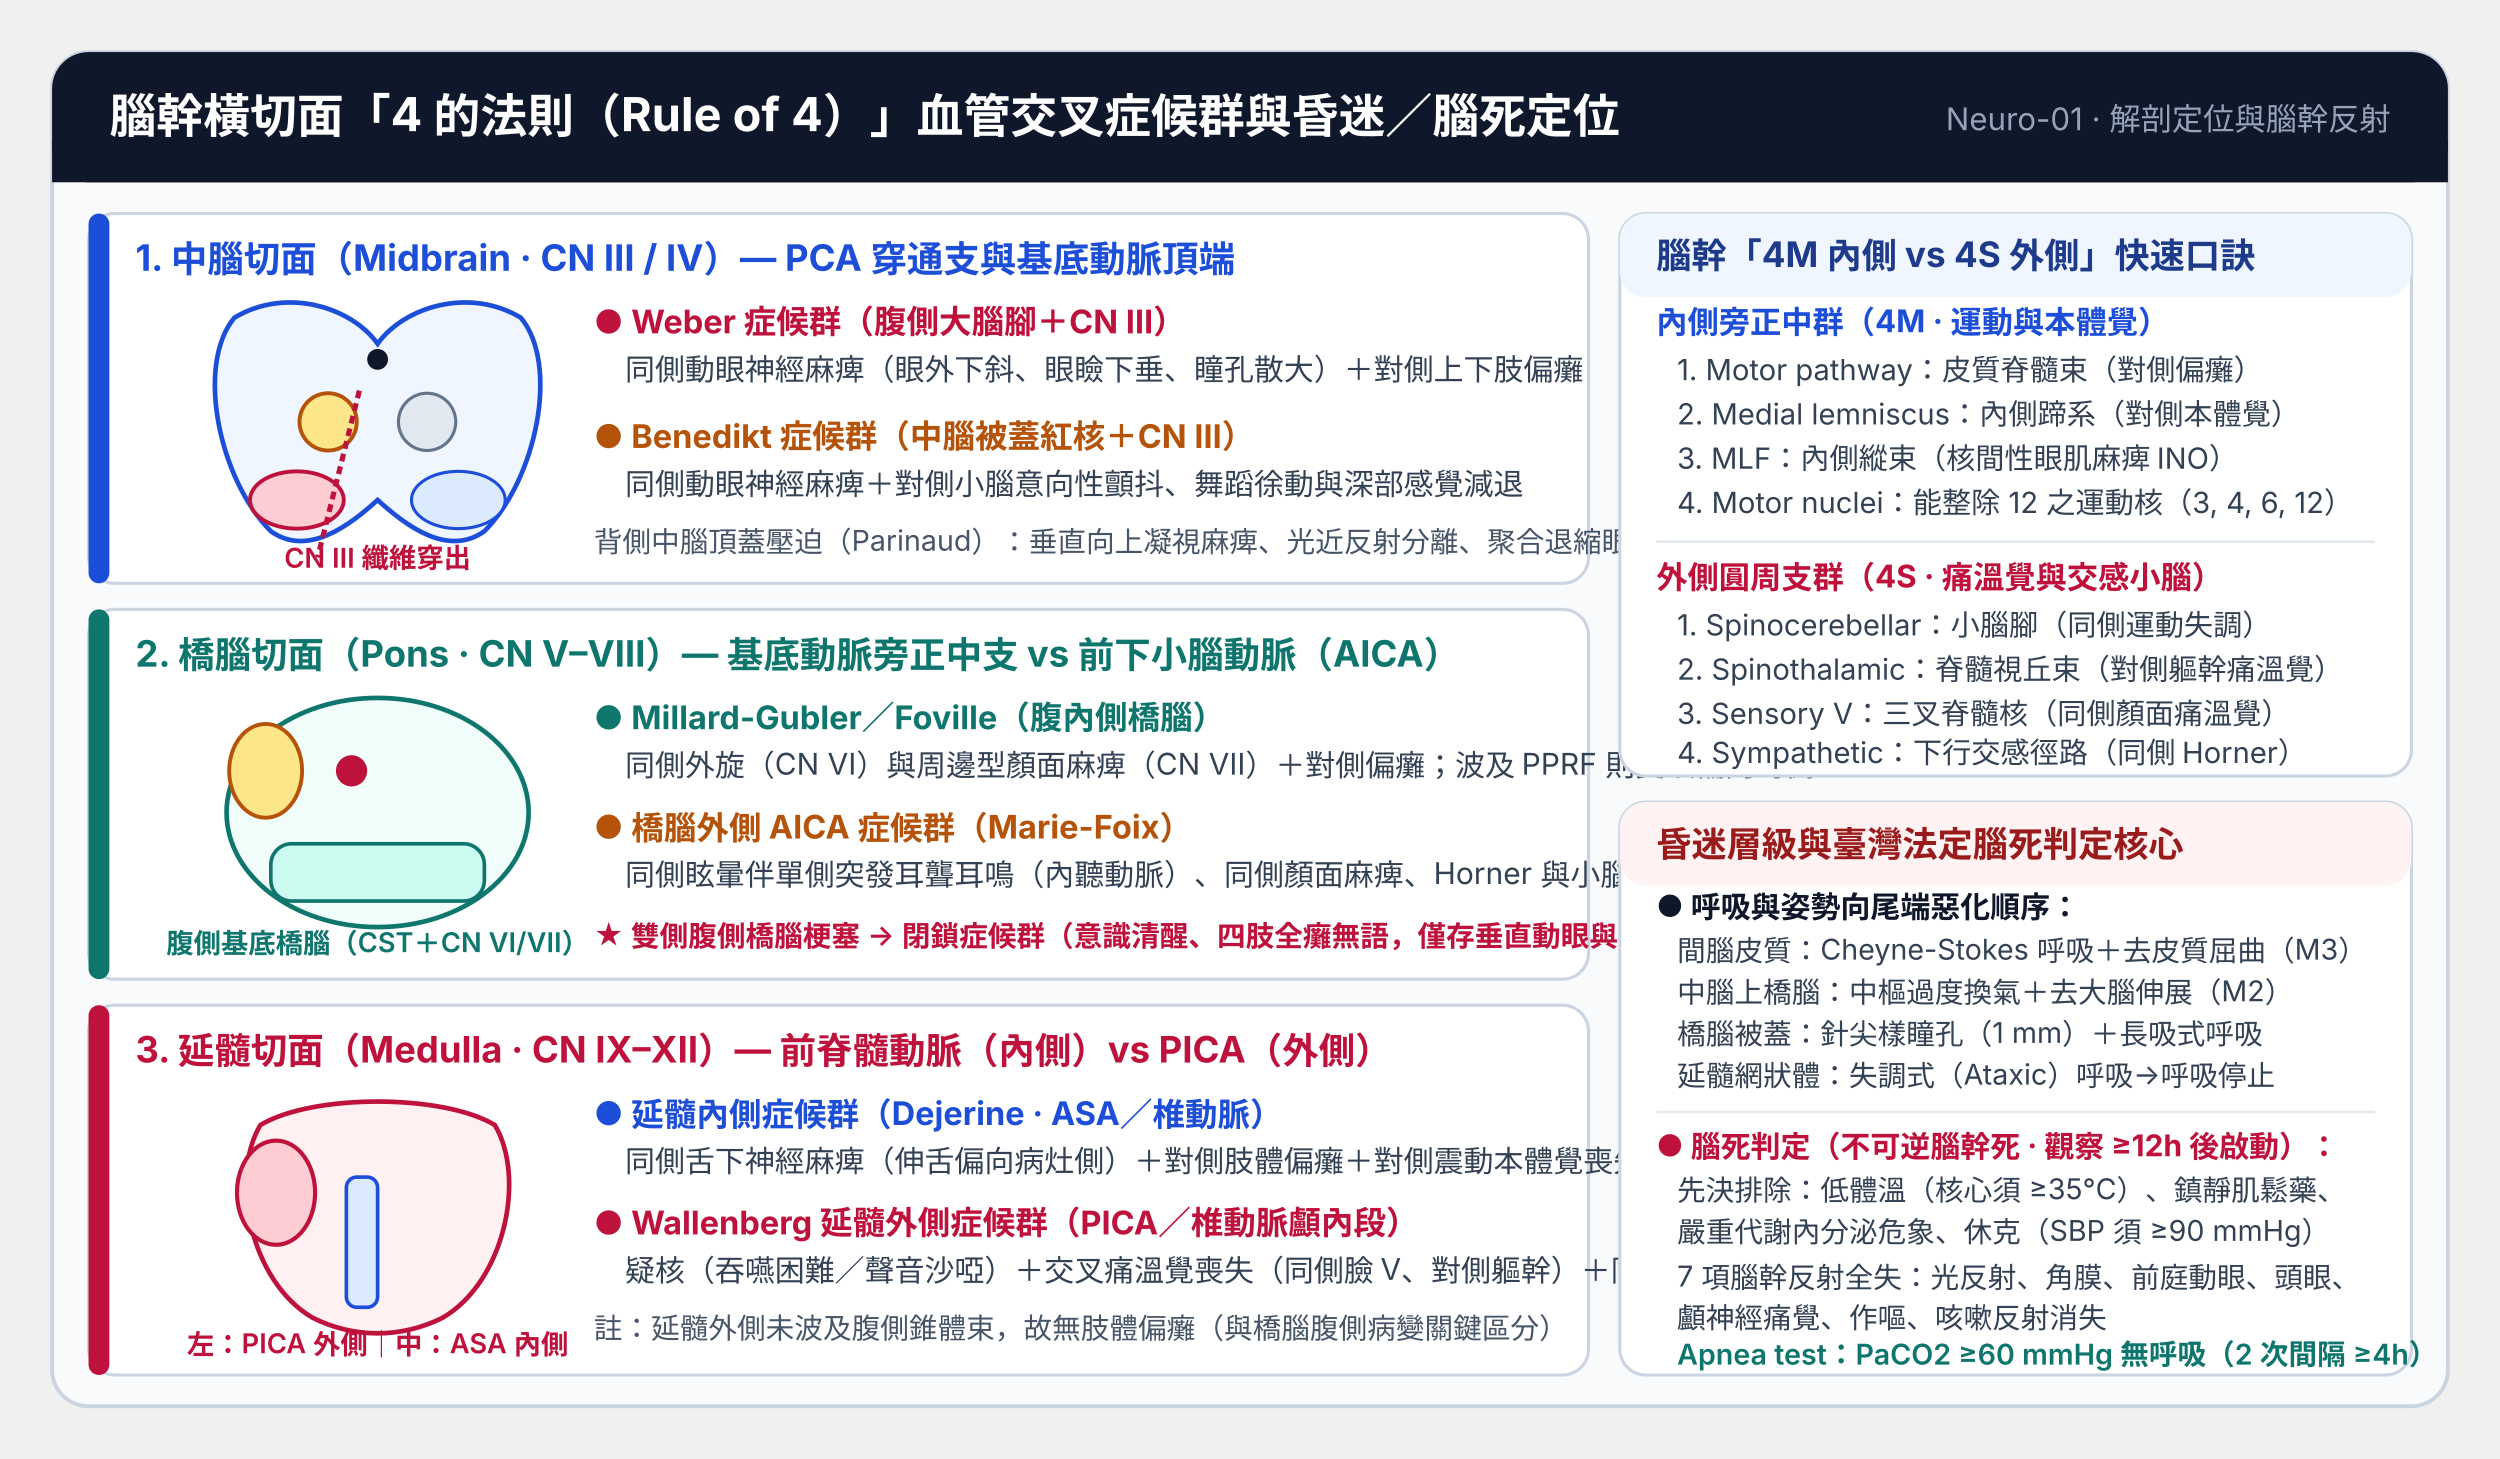
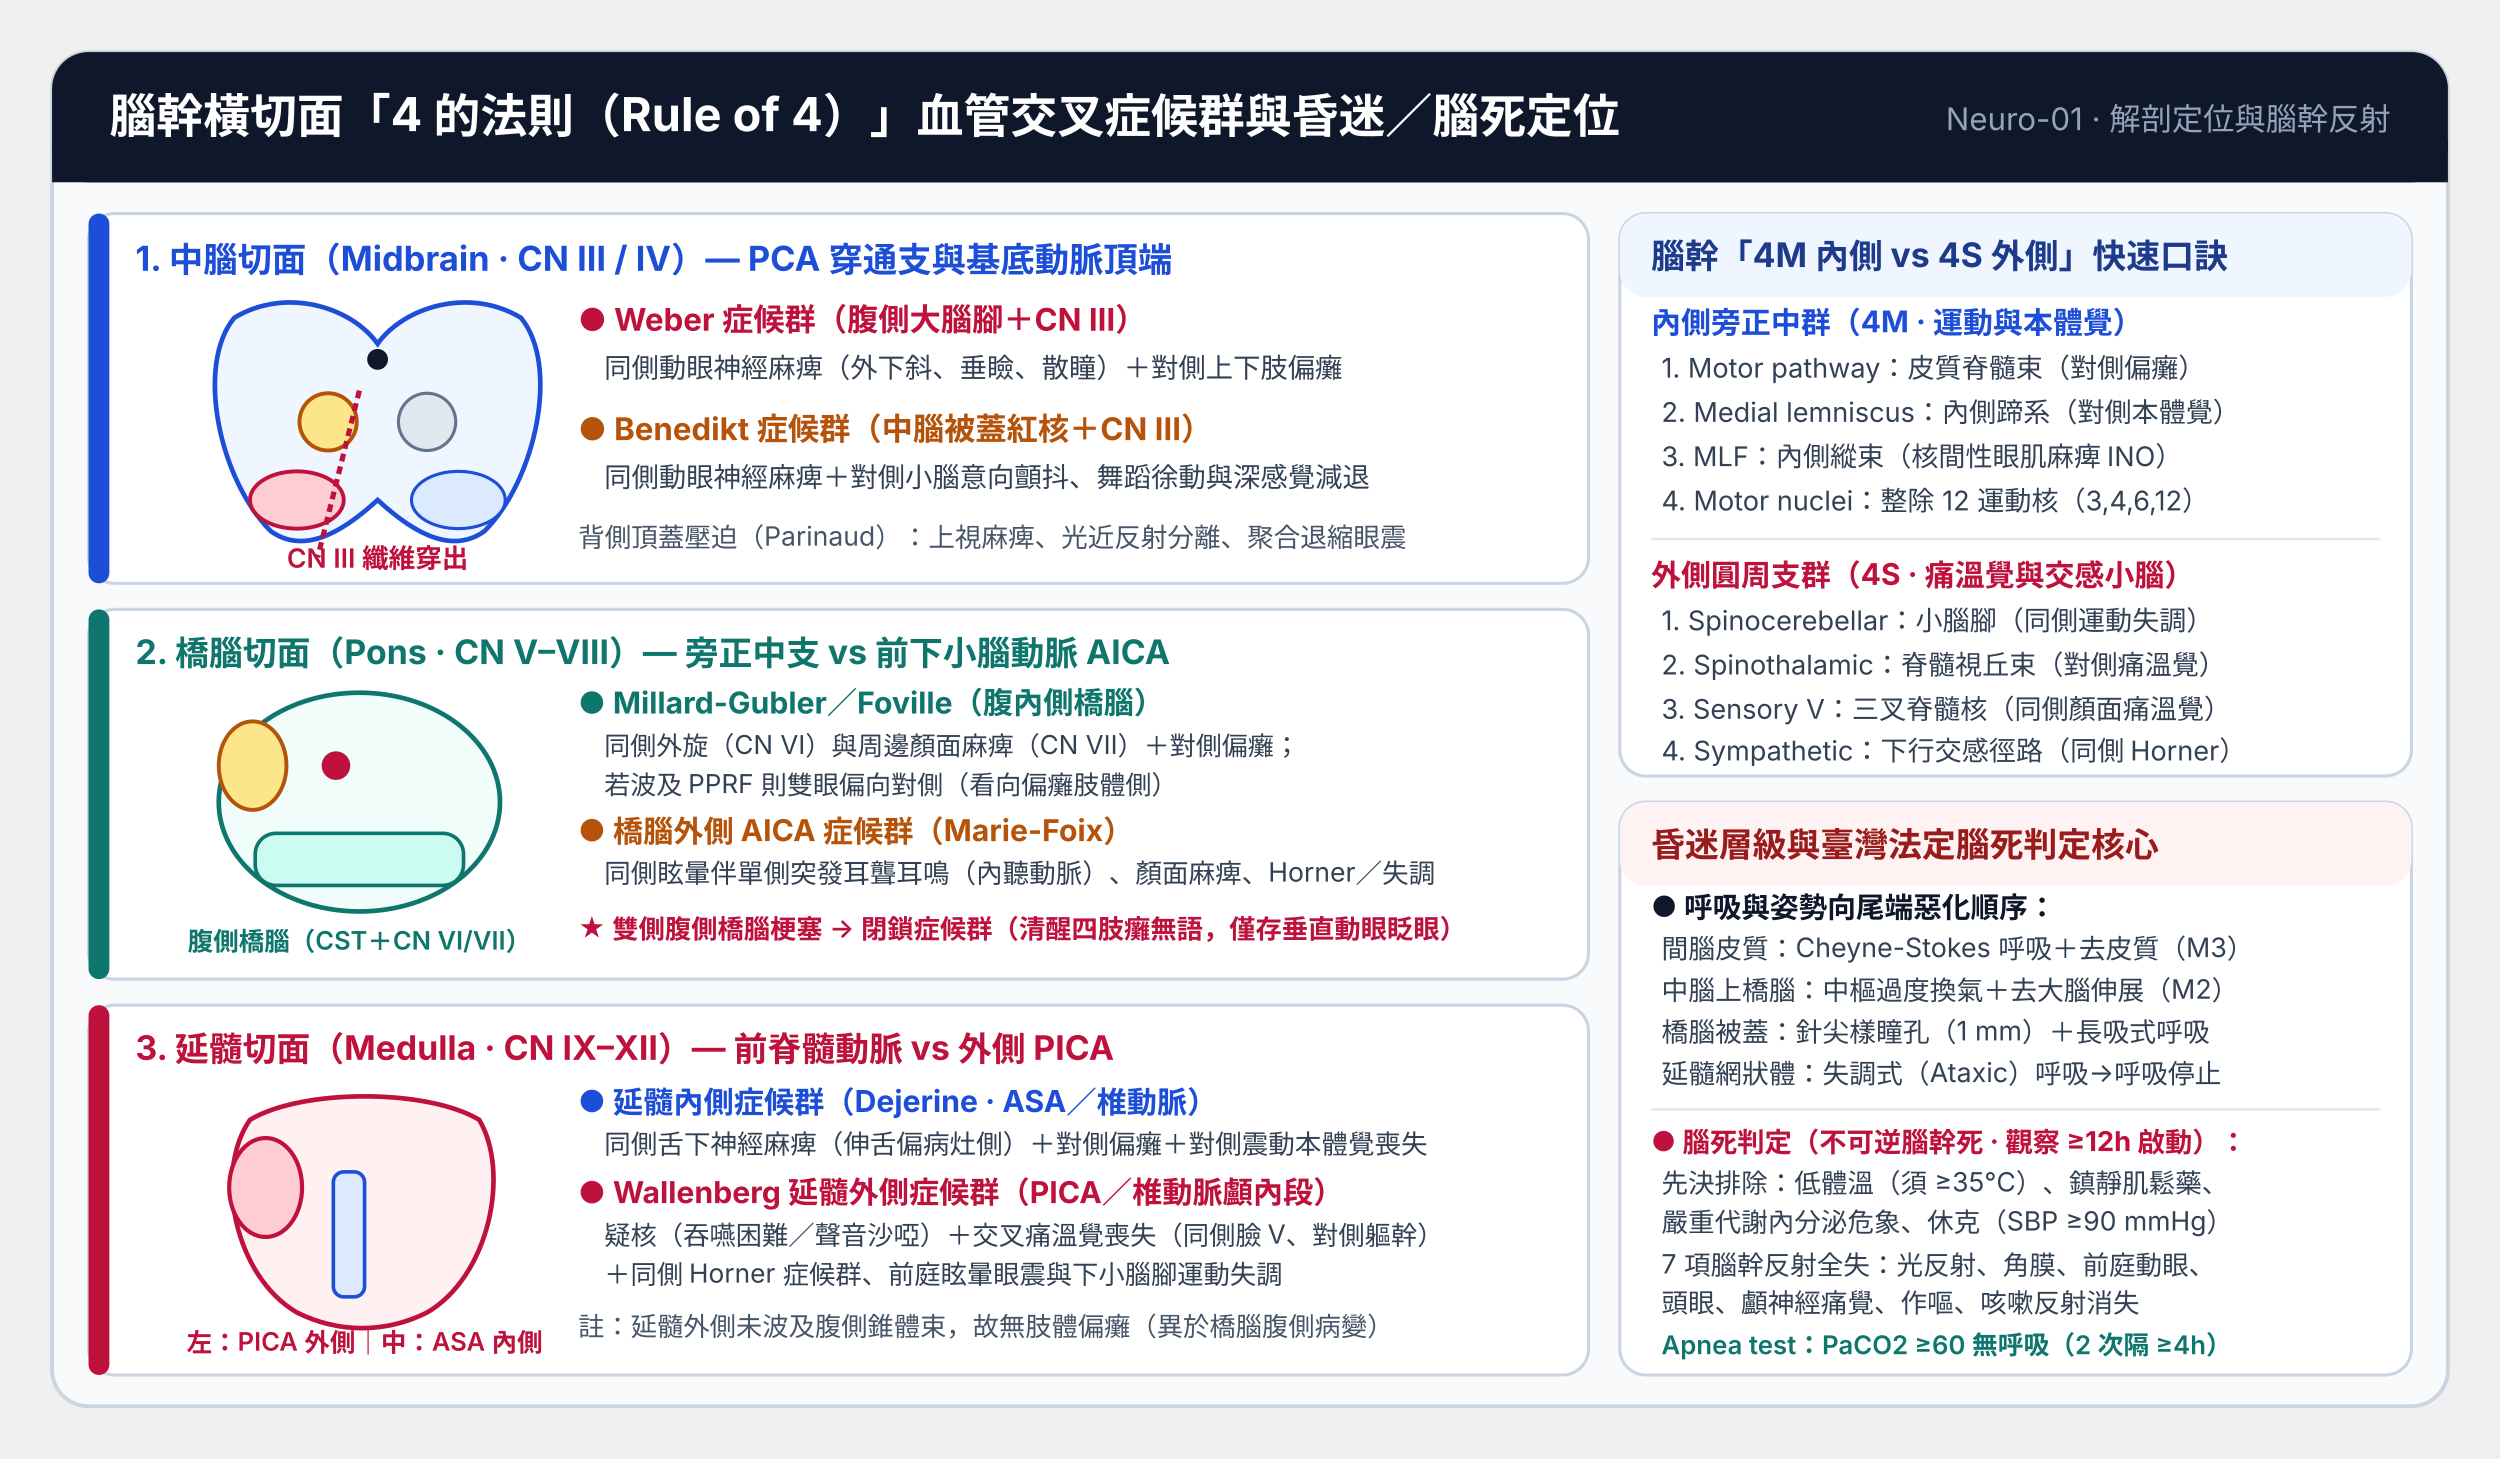
<svg xmlns="http://www.w3.org/2000/svg" viewBox="0 0 960 560" width="960" height="560" role="img" aria-labelledby="neuro01-title neuro01-desc" font-family="system-ui, -apple-system, 'Noto Sans TC', sans-serif">
  <rect x="20" y="20" width="920" height="520" rx="14" fill="#f8fafc" stroke="#cbd5e1" stroke-width="1.5" />
  <rect x="20" y="20" width="920" height="50" rx="14" fill="#0f172a" />
  <rect x="20" y="54" width="920" height="16" fill="#0f172a" />
  <text x="42" y="51" fill="#ffffff" font-size="18" font-weight="700">腦幹橫切面「4 的法則（Rule of 4）」血管交叉症候群與昏迷／腦死定位</text>
  <text x="918" y="50" fill="#94a3b8" font-size="12" text-anchor="end">Neuro-01 · 解剖定位與腦幹反射</text>
  <rect x="34" y="82" width="576" height="142" rx="10" fill="#ffffff" stroke="#cbd5e1" stroke-width="1.2" />
  <rect x="34" y="82" width="8" height="142" rx="4" fill="#1d4ed8" />
-   <text x="52" y="104" fill="#1d4ed8" font-size="14" font-weight="700">1. 中腦切面（Midbrain · CN III / IV）— PCA 穿通支與基底動脈頂端</text>
+   <text x="52" y="104" fill="#1d4ed8" font-size="13.2" font-weight="700">1. 中腦切面（Midbrain · CN III / IV）— PCA 穿通支與基底動脈頂端</text>
  <path d="M90,122 C110,110 135,118 145,132 C155,118 180,110 200,122 C215,140 206,184 186,204 C172,214 156,202 145,192 C134,202 118,214 104,204 C84,184 75,140 90,122 Z" fill="#eff6ff" stroke="#1d4ed8" stroke-width="1.8" />
  <ellipse cx="114" cy="192" rx="18" ry="11" fill="#fecdd3" stroke="#be123c" stroke-width="1.5" />
  <ellipse cx="176" cy="192" rx="18" ry="11" fill="#dbeafe" stroke="#1d4ed8" stroke-width="1.2" />
  <circle cx="126" cy="162" r="11" fill="#fde68a" stroke="#b45309" stroke-width="1.5" />
  <circle cx="164" cy="162" r="11" fill="#e2e8f0" stroke="#64748b" stroke-width="1.2" />
  <circle cx="145" cy="138" r="4" fill="#0f172a" />
  <line x1="138" y1="150" x2="122" y2="214" stroke="#be123c" stroke-width="2" stroke-dasharray="3,2" />
-   <text x="145" y="218" fill="#be123c" font-size="10.5" font-weight="600" text-anchor="middle">CN III 纖維穿出</text>
-   <text x="228" y="128" fill="#be123c" font-size="12.5" font-weight="700">● Weber 症候群（腹側大腦腳＋CN III）</text>
-   <text x="240" y="146" fill="#334155" font-size="11.5">同側動眼神經麻痺（眼外下斜、眼瞼下垂、瞳孔散大）＋對側上下肢偏癱</text>
-   <text x="228" y="172" fill="#b45309" font-size="12.5" font-weight="700">● Benedikt 症候群（中腦被蓋紅核＋CN III）</text>
-   <text x="240" y="190" fill="#334155" font-size="11.5">同側動眼神經麻痺＋對側小腦意向性顫抖、舞蹈徐動與深部感覺減退</text>
-   <text x="228" y="212" fill="#475569" font-size="11">背側中腦頂蓋壓迫（Parinaud）：垂直向上凝視麻痺、光近反射分離、聚合退縮眼震</text>
+   <text x="145" y="218" fill="#be123c" font-size="10.2" font-weight="600" text-anchor="middle">CN III 纖維穿出</text>
+   <text x="222" y="127" fill="#be123c" font-size="12" font-weight="700">● Weber 症候群（腹側大腦腳＋CN III）</text>
+   <text x="232" y="145" fill="#334155" font-size="10.5">同側動眼神經麻痺（外下斜、垂瞼、散瞳）＋對側上下肢偏癱</text>
+   <text x="222" y="169" fill="#b45309" font-size="12" font-weight="700">● Benedikt 症候群（中腦被蓋紅核＋CN III）</text>
+   <text x="232" y="187" fill="#334155" font-size="10.5">同側動眼神經麻痺＋對側小腦意向顫抖、舞蹈徐動與深感覺減退</text>
+   <text x="222" y="210" fill="#475569" font-size="10.2">背側頂蓋壓迫（Parinaud）：上視麻痺、光近反射分離、聚合退縮眼震</text>
  <rect x="34" y="234" width="576" height="142" rx="10" fill="#ffffff" stroke="#cbd5e1" stroke-width="1.2" />
  <rect x="34" y="234" width="8" height="142" rx="4" fill="#0f766e" />
-   <text x="52" y="256" fill="#0f766e" font-size="14" font-weight="700">2. 橋腦切面（Pons · CN V–VIII）— 基底動脈旁正中支 vs 前下小腦動脈（AICA）</text>
-   <ellipse cx="145" cy="312" rx="58" ry="44" fill="#f0fdfa" stroke="#0f766e" stroke-width="1.8" />
-   <rect x="104" y="324" width="82" height="22" rx="8" fill="#ccfbf1" stroke="#0f766e" stroke-width="1.4" />
-   <ellipse cx="102" cy="296" rx="14" ry="18" fill="#fde68a" stroke="#b45309" stroke-width="1.5" />
-   <circle cx="135" cy="296" r="6" fill="#be123c" />
-   <text x="145" y="366" fill="#0f766e" font-size="10.5" font-weight="600" text-anchor="middle">腹側基底橋腦（CST＋CN VI/VII）</text>
-   <text x="228" y="280" fill="#0f766e" font-size="12.5" font-weight="700">● Millard-Gubler／Foville（腹內側橋腦）</text>
-   <text x="240" y="298" fill="#334155" font-size="11.5">同側外旋（CN VI）與周邊型顏面麻痺（CN VII）＋對側偏癱；波及 PPRF 則雙眼偏向對側</text>
-   <text x="228" y="322" fill="#b45309" font-size="12.5" font-weight="700">● 橋腦外側 AICA 症候群（Marie-Foix）</text>
-   <text x="240" y="340" fill="#334155" font-size="11.5">同側眩暈伴單側突發耳聾耳鳴（內聽動脈）、同側顏面麻痺、Horner 與小腦失調</text>
-   <text x="228" y="363" fill="#be123c" font-size="11" font-weight="600">★ 雙側腹側橋腦梗塞 → 閉鎖症候群（意識清醒、四肢全癱無語，僅存垂直動眼與眨眼）</text>
+   <text x="52" y="255" fill="#0f766e" font-size="13" font-weight="700">2. 橋腦切面（Pons · CN V–VIII）— 旁正中支 vs 前下小腦動脈 AICA</text>
+   <ellipse cx="138" cy="308" rx="54" ry="42" fill="#f0fdfa" stroke="#0f766e" stroke-width="1.8" />
+   <rect x="98" y="320" width="80" height="20" rx="8" fill="#ccfbf1" stroke="#0f766e" stroke-width="1.4" />
+   <ellipse cx="97" cy="294" rx="13" ry="17" fill="#fde68a" stroke="#b45309" stroke-width="1.5" />
+   <circle cx="129" cy="294" r="5.5" fill="#be123c" />
+   <text x="138" y="365" fill="#0f766e" font-size="9.8" font-weight="600" text-anchor="middle">腹側橋腦（CST＋CN VI/VII）</text>
+   <text x="222" y="274" fill="#0f766e" font-size="11.6" font-weight="700">● Millard-Gubler／Foville（腹內側橋腦）</text>
+   <text x="232" y="290" fill="#334155" font-size="10">同側外旋（CN VI）與周邊顏面麻痺（CN VII）＋對側偏癱；</text>
+   <text x="232" y="305" fill="#334155" font-size="10">若波及 PPRF 則雙眼偏向對側（看向偏癱肢體側）</text>
+   <text x="222" y="323" fill="#b45309" font-size="11.6" font-weight="700">● 橋腦外側 AICA 症候群（Marie-Foix）</text>
+   <text x="232" y="339" fill="#334155" font-size="10.2">同側眩暈伴單側突發耳聾耳鳴（內聽動脈）、顏面麻痺、Horner／失調</text>
+   <text x="222" y="360" fill="#be123c" font-size="10.1" font-weight="600">★ 雙側腹側橋腦梗塞 → 閉鎖症候群（清醒四肢癱無語，僅存垂直動眼眨眼）</text>
  <rect x="34" y="386" width="576" height="142" rx="10" fill="#ffffff" stroke="#cbd5e1" stroke-width="1.2" />
  <rect x="34" y="386" width="8" height="142" rx="4" fill="#be123c" />
-   <text x="52" y="408" fill="#be123c" font-size="14" font-weight="700">3. 延髓切面（Medulla · CN IX–XII）— 前脊髓動脈（內側）vs PICA（外側）</text>
-   <path d="M100,432 C120,420 170,420 190,432 C202,452 194,492 170,506 C154,514 136,514 120,506 C96,492 88,452 100,432 Z" fill="#fff1f2" stroke="#be123c" stroke-width="1.8" />
-   <rect x="133" y="452" width="12" height="50" rx="4" fill="#dbeafe" stroke="#1d4ed8" stroke-width="1.4" />
-   <ellipse cx="106" cy="458" rx="15" ry="20" fill="#fecdd3" stroke="#be123c" stroke-width="1.6" />
-   <text x="145" y="520" fill="#be123c" font-size="10.5" font-weight="600" text-anchor="middle">左：PICA 外側｜中：ASA 內側</text>
-   <text x="228" y="432" fill="#1d4ed8" font-size="12.5" font-weight="700">● 延髓內側症候群（Dejerine · ASA／椎動脈）</text>
-   <text x="240" y="450" fill="#334155" font-size="11.5">同側舌下神經麻痺（伸舌偏向病灶側）＋對側肢體偏癱＋對側震動本體覺喪失</text>
-   <text x="228" y="474" fill="#be123c" font-size="12.5" font-weight="700">● Wallenberg 延髓外側症候群（PICA／椎動脈顱內段）</text>
-   <text x="240" y="492" fill="#334155" font-size="11.5">疑核（吞嚥困難／聲音沙啞）＋交叉痛溫覺喪失（同側臉 V、對側軀幹）＋同側 Horner／失調</text>
-   <text x="228" y="514" fill="#475569" font-size="11">註：延髓外側未波及腹側錐體束，故無肢體偏癱（與橋腦腹側病變關鍵區分）</text>
+   <text x="52" y="407" fill="#be123c" font-size="13" font-weight="700">3. 延髓切面（Medulla · CN IX–XII）— 前脊髓動脈 vs 外側 PICA</text>
+   <path d="M96,430 C116,418 164,418 184,430 C196,450 188,490 164,504 C148,512 130,512 114,504 C90,490 82,450 96,430 Z" fill="#fff1f2" stroke="#be123c" stroke-width="1.8" />
+   <rect x="128" y="450" width="12" height="48" rx="4" fill="#dbeafe" stroke="#1d4ed8" stroke-width="1.4" />
+   <ellipse cx="102" cy="456" rx="14" ry="19" fill="#fecdd3" stroke="#be123c" stroke-width="1.6" />
+   <text x="140" y="519" fill="#be123c" font-size="9.8" font-weight="600" text-anchor="middle">左：PICA 外側｜中：ASA 內側</text>
+   <text x="222" y="427" fill="#1d4ed8" font-size="11.6" font-weight="700">● 延髓內側症候群（Dejerine · ASA／椎動脈）</text>
+   <text x="232" y="443" fill="#334155" font-size="10.2">同側舌下神經麻痺（伸舌偏病灶側）＋對側偏癱＋對側震動本體覺喪失</text>
+   <text x="222" y="462" fill="#be123c" font-size="11.6" font-weight="700">● Wallenberg 延髓外側症候群（PICA／椎動脈顱內段）</text>
+   <text x="232" y="478" fill="#334155" font-size="10.1">疑核（吞嚥困難／聲音沙啞）＋交叉痛溫覺喪失（同側臉 V、對側軀幹）</text>
+   <text x="232" y="493" fill="#334155" font-size="10.1">＋同側 Horner 症候群、前庭眩暈眼震與下小腦腳運動失調</text>
+   <text x="222" y="513" fill="#475569" font-size="10.1">註：延髓外側未波及腹側錐體束，故無肢體偏癱（異於橋腦腹側病變）</text>
  <rect x="622" y="82" width="304" height="216" rx="10" fill="#ffffff" stroke="#cbd5e1" stroke-width="1.2" />
  <rect x="622" y="82" width="304" height="32" rx="10" fill="#eff6ff" />
-   <text x="636" y="103" fill="#1e3a8a" font-size="13.5" font-weight="700">腦幹「4M 內側 vs 4S 外側」快速口訣</text>
-   <text x="636" y="128" fill="#1d4ed8" font-size="12" font-weight="700">內側旁正中群（4M · 運動與本體覺）</text>
-   <text x="644" y="146" fill="#334155" font-size="11.2">1. Motor pathway：皮質脊髓束（對側偏癱）</text>
-   <text x="644" y="163" fill="#334155" font-size="11.2">2. Medial lemniscus：內側蹄系（對側本體覺）</text>
-   <text x="644" y="180" fill="#334155" font-size="11.2">3. MLF：內側縱束（核間性眼肌麻痺 INO）</text>
-   <text x="644" y="197" fill="#334155" font-size="11.2">4. Motor nuclei：能整除 12 之運動核（3, 4, 6, 12）</text>
-   <line x1="636" y1="208" x2="912" y2="208" stroke="#e2e8f0" stroke-width="1" />
-   <text x="636" y="226" fill="#be123c" font-size="12" font-weight="700">外側圓周支群（4S · 痛溫覺與交感小腦）</text>
-   <text x="644" y="244" fill="#334155" font-size="11.2">1. Spinocerebellar：小腦腳（同側運動失調）</text>
-   <text x="644" y="261" fill="#334155" font-size="11.2">2. Spinothalamic：脊髓視丘束（對側軀幹痛溫覺）</text>
-   <text x="644" y="278" fill="#334155" font-size="11.2">3. Sensory V：三叉脊髓核（同側顏面痛溫覺）</text>
-   <text x="644" y="293" fill="#334155" font-size="11.2">4. Sympathetic：下行交感徑路（同側 Horner）</text>
+   <text x="634" y="103" fill="#1e3a8a" font-size="13" font-weight="700">腦幹「4M 內側 vs 4S 外側」快速口訣</text>
+   <text x="634" y="128" fill="#1d4ed8" font-size="11.5" font-weight="700">內側旁正中群（4M · 運動與本體覺）</text>
+   <text x="638" y="145" fill="#334155" font-size="10.4">1. Motor pathway：皮質脊髓束（對側偏癱）</text>
+   <text x="638" y="162" fill="#334155" font-size="10.4">2. Medial lemniscus：內側蹄系（對側本體覺）</text>
+   <text x="638" y="179" fill="#334155" font-size="10.4">3. MLF：內側縱束（核間性眼肌麻痺 INO）</text>
+   <text x="638" y="196" fill="#334155" font-size="10.4">4. Motor nuclei：整除 12 運動核（3,4,6,12）</text>
+   <line x1="634" y1="207" x2="914" y2="207" stroke="#e2e8f0" stroke-width="1" />
+   <text x="634" y="225" fill="#be123c" font-size="11.5" font-weight="700">外側圓周支群（4S · 痛溫覺與交感小腦）</text>
+   <text x="638" y="242" fill="#334155" font-size="10.4">1. Spinocerebellar：小腦腳（同側運動失調）</text>
+   <text x="638" y="259" fill="#334155" font-size="10.4">2. Spinothalamic：脊髓視丘束（對側痛溫覺）</text>
+   <text x="638" y="276" fill="#334155" font-size="10.4">3. Sensory V：三叉脊髓核（同側顏面痛溫覺）</text>
+   <text x="638" y="292" fill="#334155" font-size="10.4">4. Sympathetic：下行交感徑路（同側 Horner）</text>
  <rect x="622" y="308" width="304" height="220" rx="10" fill="#ffffff" stroke="#cbd5e1" stroke-width="1.2" />
  <rect x="622" y="308" width="304" height="32" rx="10" fill="#fef2f2" />
-   <text x="636" y="329" fill="#991b1b" font-size="13.5" font-weight="700">昏迷層級與臺灣法定腦死判定核心</text>
-   <text x="636" y="352" fill="#0f172a" font-size="11.5" font-weight="700">● 呼吸與姿勢向尾端惡化順序：</text>
-   <text x="644" y="369" fill="#334155" font-size="11">間腦皮質：Cheyne-Stokes 呼吸＋去皮質屈曲（M3）</text>
-   <text x="644" y="385" fill="#334155" font-size="11">中腦上橋腦：中樞過度換氣＋去大腦伸展（M2）</text>
-   <text x="644" y="401" fill="#334155" font-size="11">橋腦被蓋：針尖樣瞳孔（1 mm）＋長吸式呼吸</text>
-   <text x="644" y="417" fill="#334155" font-size="11">延髓網狀體：失調式（Ataxic）呼吸→呼吸停止</text>
-   <line x1="636" y1="427" x2="912" y2="427" stroke="#e2e8f0" stroke-width="1" />
-   <text x="636" y="444" fill="#be123c" font-size="11.5" font-weight="700">● 腦死判定（不可逆腦幹死 · 觀察 ≥12h 後啟動）：</text>
-   <text x="644" y="461" fill="#334155" font-size="11">先決排除：低體溫（核心須 ≥35°C）、鎮靜肌鬆藥、</text>
-   <text x="644" y="477" fill="#334155" font-size="11">嚴重代謝內分泌危象、休克（SBP 須 ≥90 mmHg）</text>
-   <text x="644" y="494" fill="#334155" font-size="11">7 項腦幹反射全失：光反射、角膜、前庭動眼、頭眼、</text>
-   <text x="644" y="510" fill="#334155" font-size="11">顱神經痛覺、作嘔、咳嗽反射消失</text>
-   <text x="644" y="524" fill="#0f766e" font-size="11" font-weight="600">Apnea test：PaCO2 ≥60 mmHg 無呼吸（2 次間隔 ≥4h）</text>
+   <text x="634" y="329" fill="#991b1b" font-size="13" font-weight="700">昏迷層級與臺灣法定腦死判定核心</text>
+   <text x="634" y="352" fill="#0f172a" font-size="11" font-weight="700">● 呼吸與姿勢向尾端惡化順序：</text>
+   <text x="638" y="368" fill="#334155" font-size="10.3">間腦皮質：Cheyne-Stokes 呼吸＋去皮質（M3）</text>
+   <text x="638" y="384" fill="#334155" font-size="10.3">中腦上橋腦：中樞過度換氣＋去大腦伸展（M2）</text>
+   <text x="638" y="400" fill="#334155" font-size="10.3">橋腦被蓋：針尖樣瞳孔（1 mm）＋長吸式呼吸</text>
+   <text x="638" y="416" fill="#334155" font-size="10.3">延髓網狀體：失調式（Ataxic）呼吸→呼吸停止</text>
+   <line x1="634" y1="426" x2="914" y2="426" stroke="#e2e8f0" stroke-width="1" />
+   <text x="634" y="442" fill="#be123c" font-size="10.5" font-weight="700">● 腦死判定（不可逆腦幹死 · 觀察 ≥12h 啟動）：</text>
+   <text x="638" y="458" fill="#334155" font-size="10.2">先決排除：低體溫（須 ≥35°C）、鎮靜肌鬆藥、</text>
+   <text x="638" y="473" fill="#334155" font-size="10.2">嚴重代謝內分泌危象、休克（SBP ≥90 mmHg）</text>
+   <text x="638" y="489" fill="#334155" font-size="10.2">7 項腦幹反射全失：光反射、角膜、前庭動眼、</text>
+   <text x="638" y="504" fill="#334155" font-size="10.2">頭眼、顱神經痛覺、作嘔、咳嗽反射消失</text>
+   <text x="638" y="520" fill="#0f766e" font-size="9.9" font-weight="600">Apnea test：PaCO2 ≥60 無呼吸（2 次隔 ≥4h）</text>
</svg>
